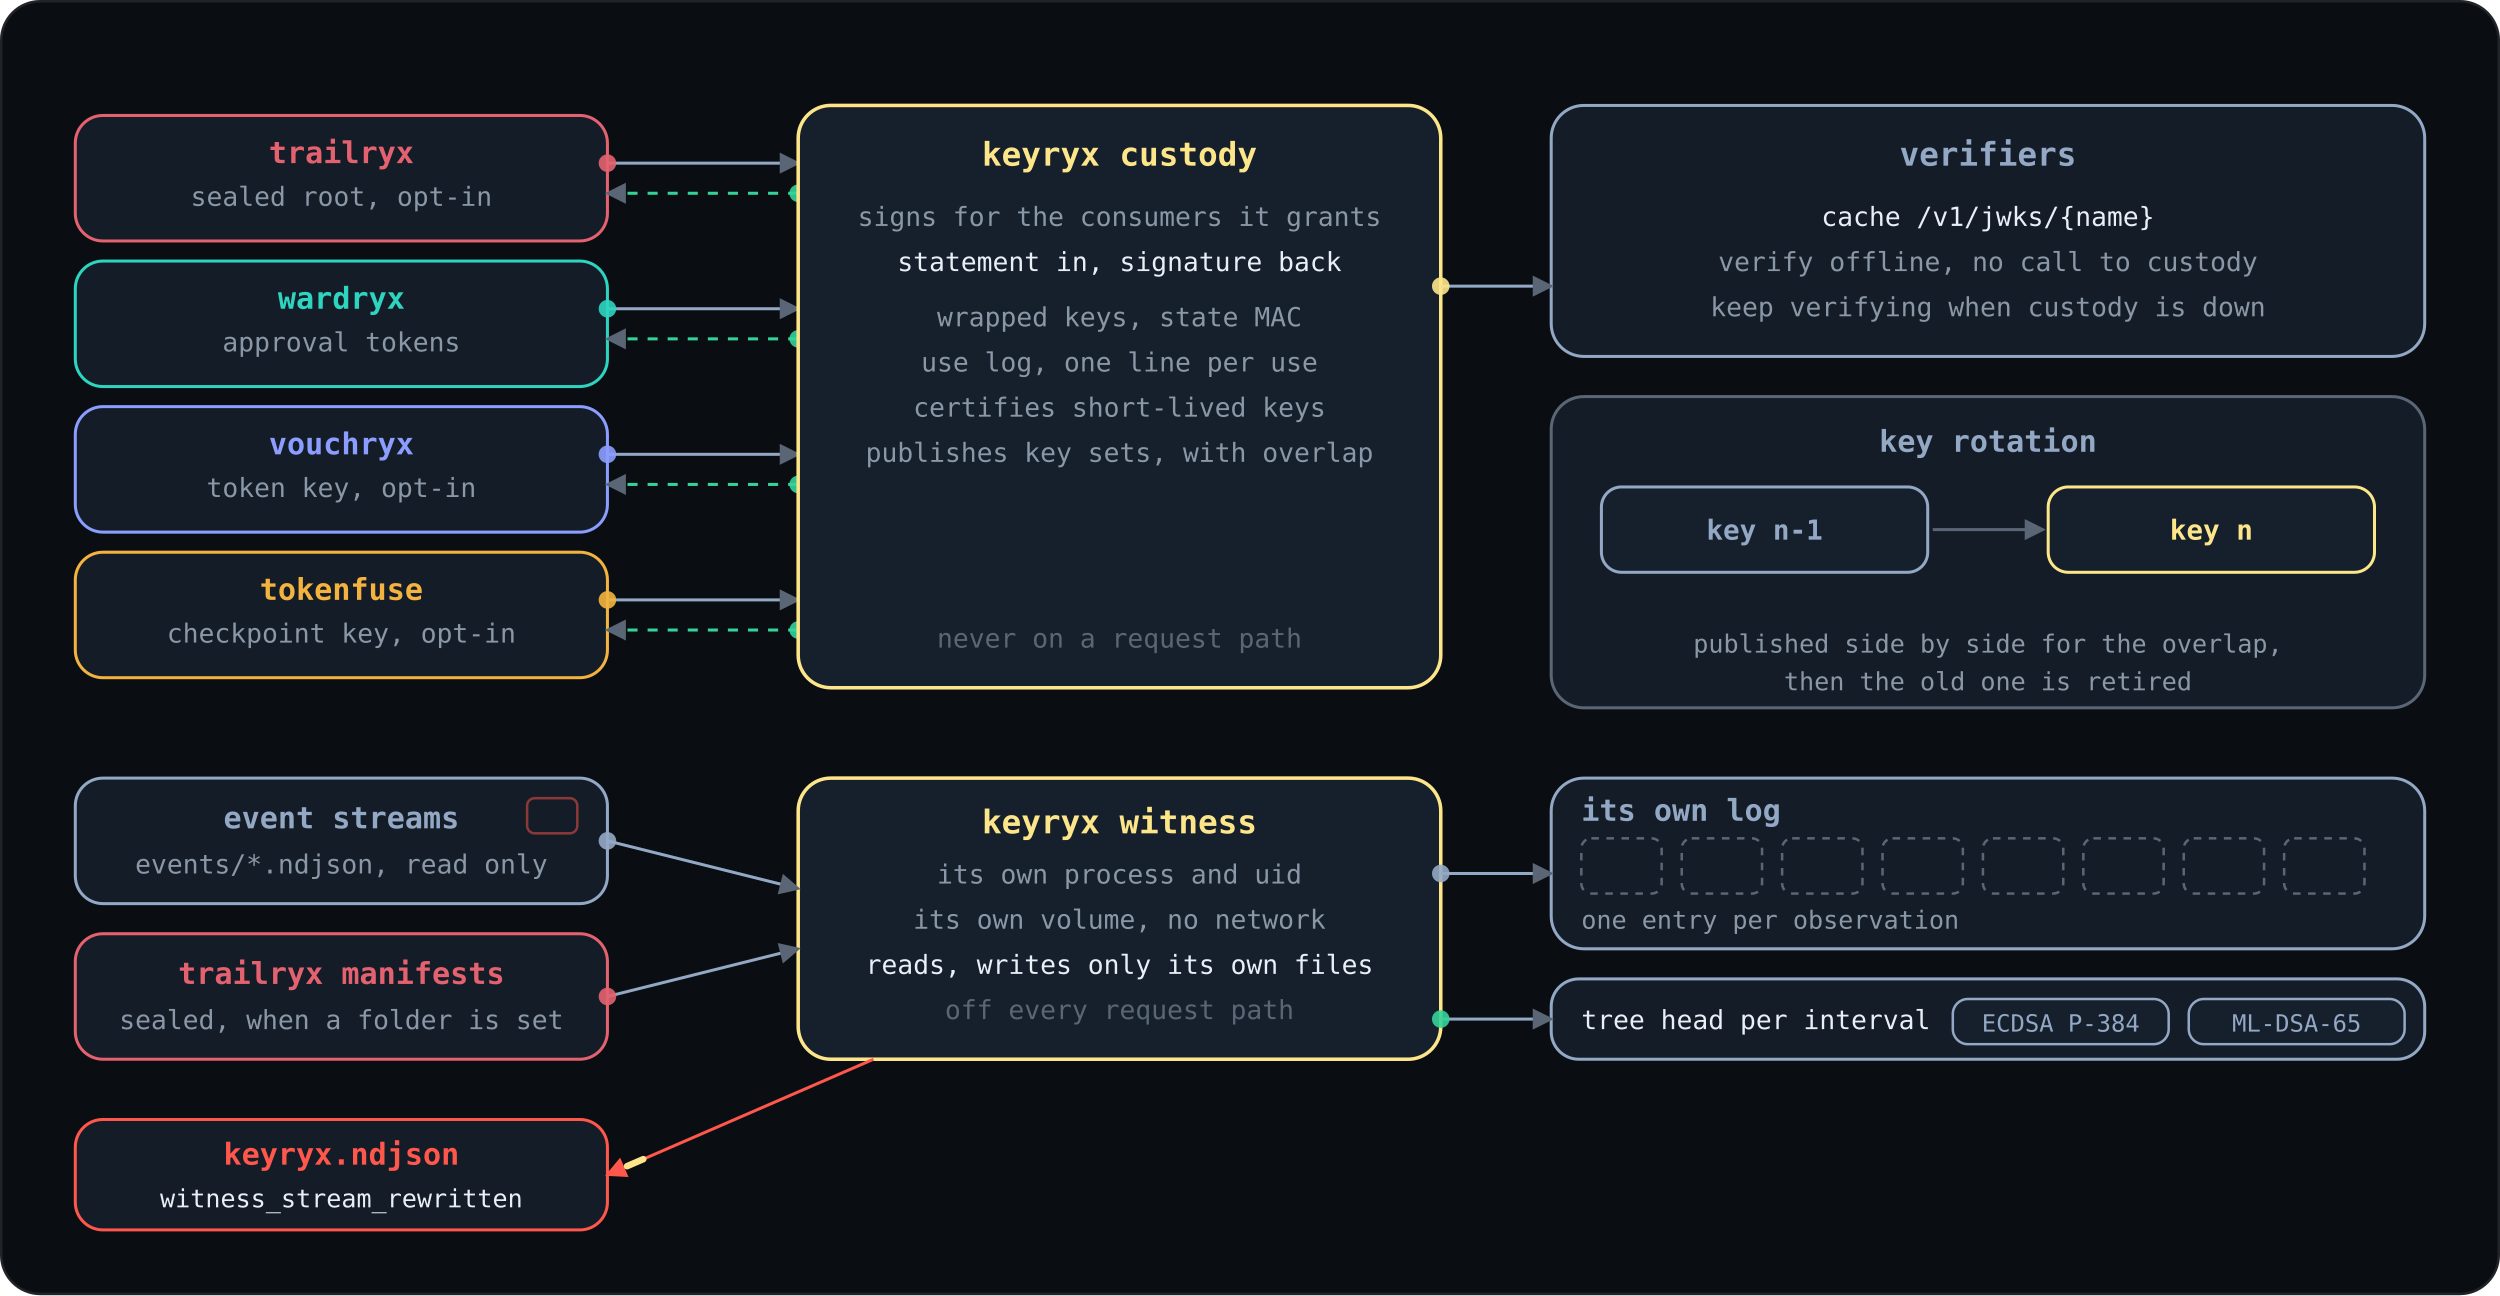
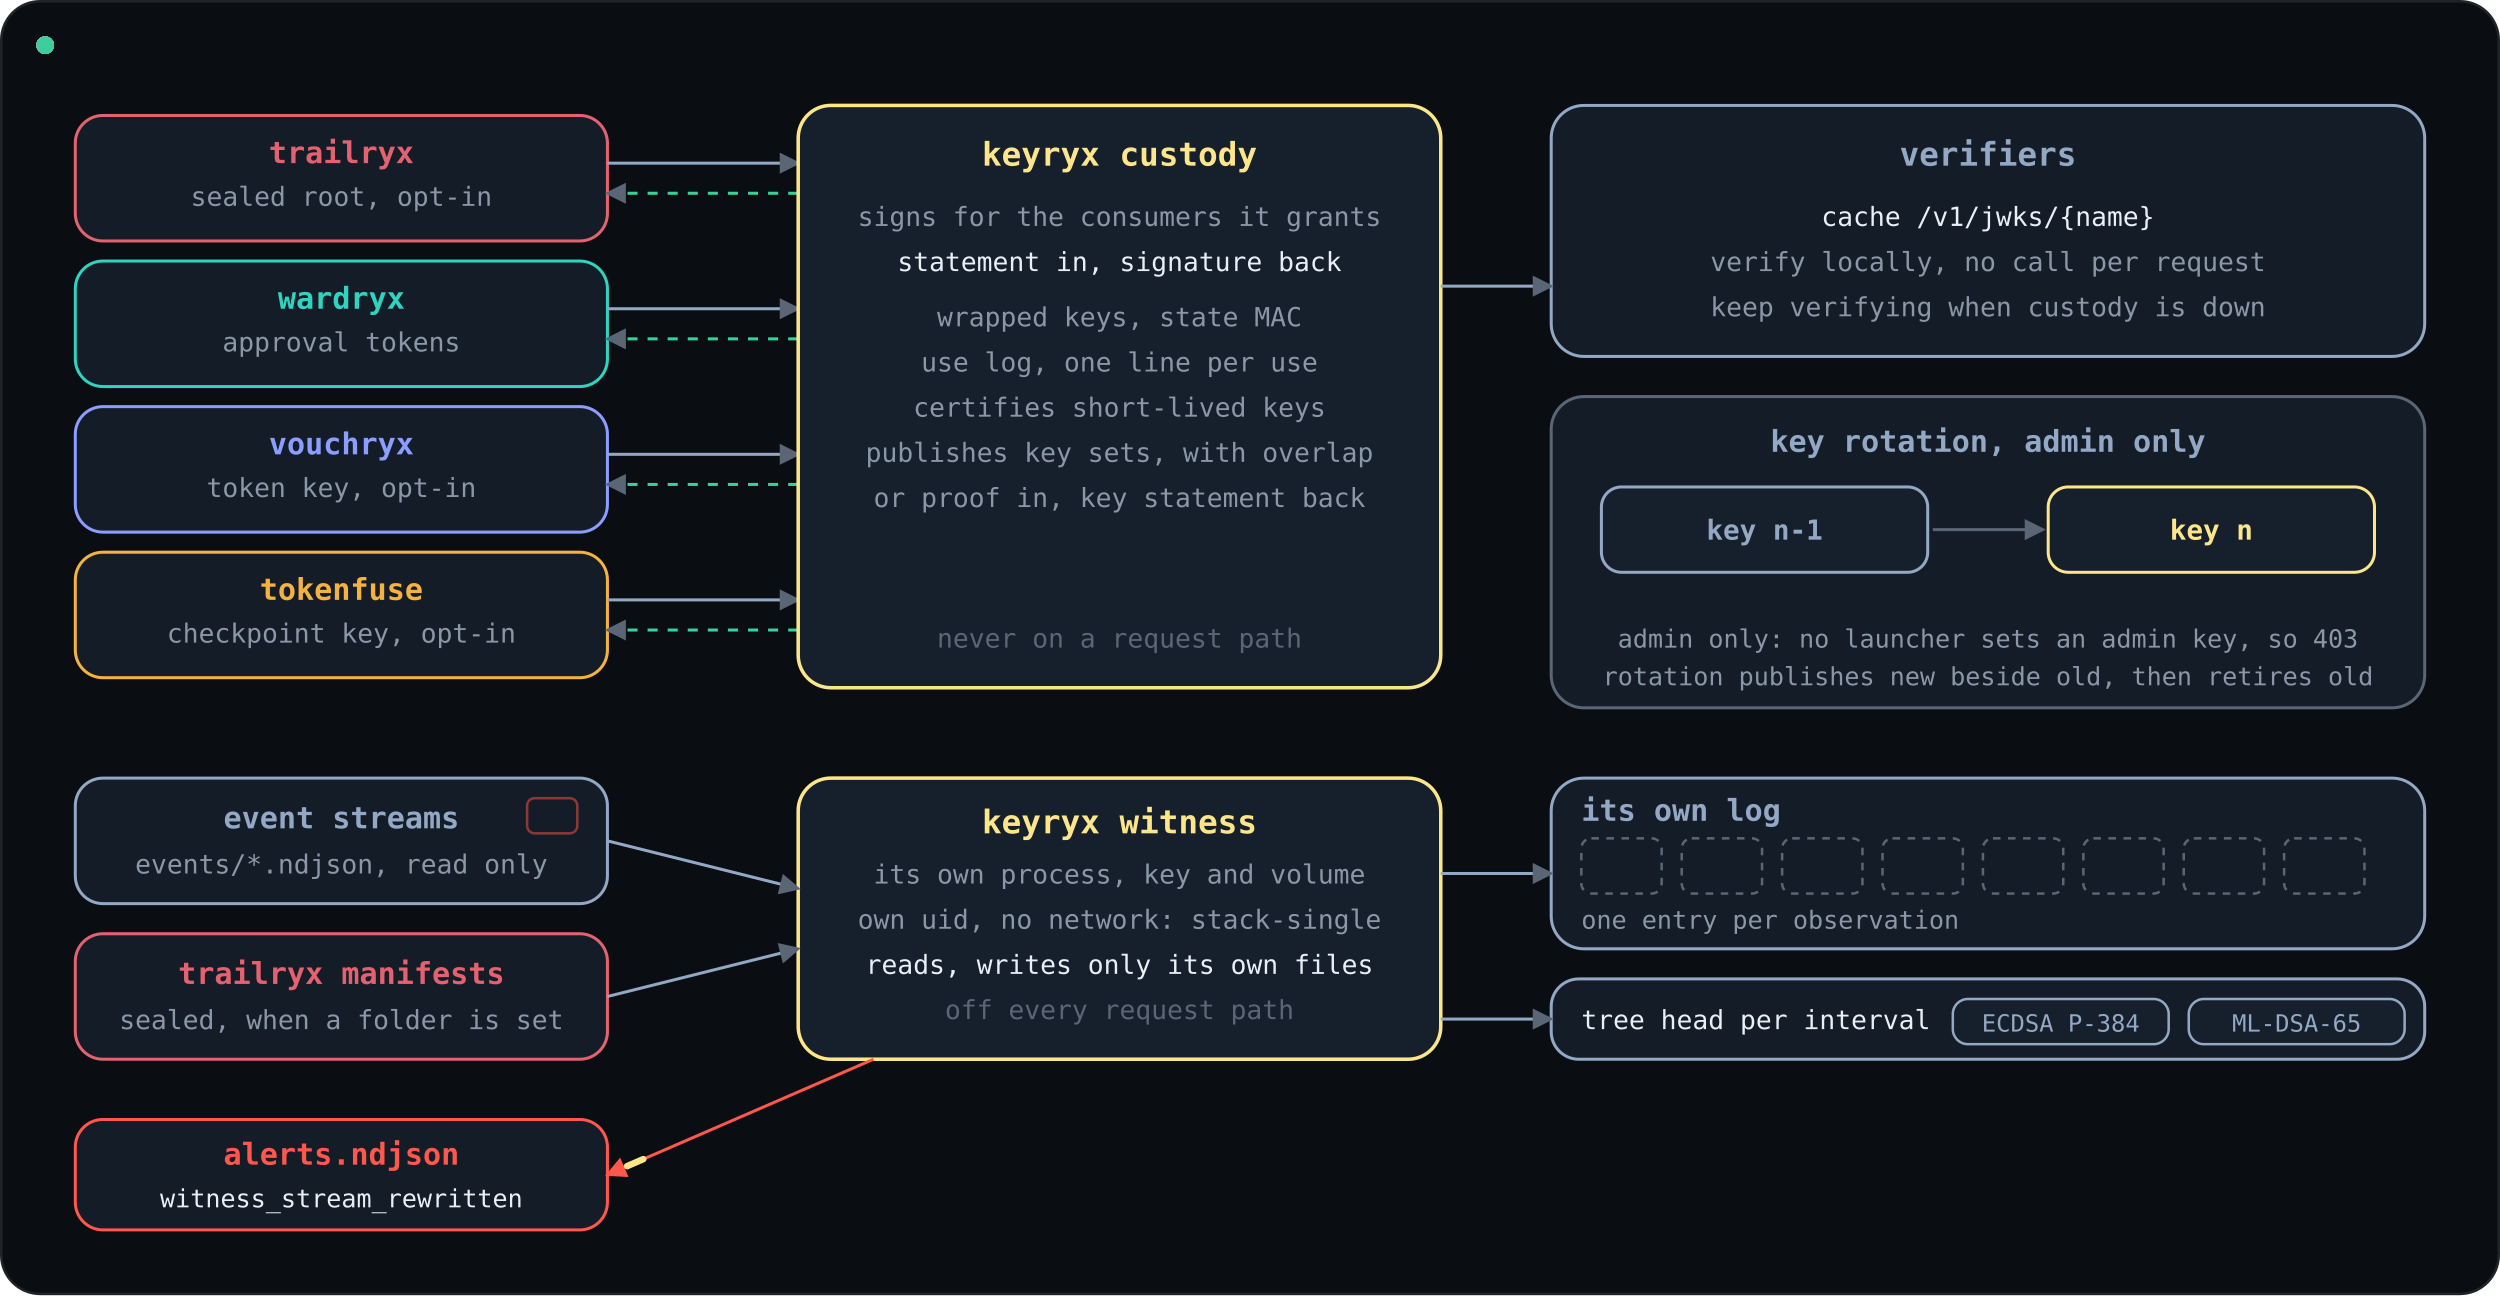
<svg xmlns="http://www.w3.org/2000/svg" viewBox="-18 -18 996 516" width="996" height="516" role="img" aria-label="Keyryx: custody signs for granted consumers and publishes key sets, and a read-only witness signs its tree heads and reports a rewritten stream">
  <rect x="-18" y="-18" width="996" height="516" rx="16" fill="#0A0E13" />
  <rect x="-17.5" y="-17.5" width="995" height="515" rx="15.5" fill="none" stroke="rgba(255,255,255,.09)" />
  <defs>
    <marker id="kx-a" viewBox="0 0 8 8" refX="7" refY="4" markerWidth="7" markerHeight="7" orient="auto">
      <path d="M0 0 L8 4 L0 8 z" fill="#5A6675" />
    </marker>
    <marker id="kx-r" viewBox="0 0 8 8" refX="7" refY="4" markerWidth="7" markerHeight="7" orient="auto">
      <path d="M0 0 L8 4 L0 8 z" fill="#FF574B" />
    </marker>
    <style>
            .kx-t{font-family:ui-monospace,Menlo,monospace}
            @media (prefers-reduced-motion: reduce){
              .kx-anim{display:none}
            }
          </style>
  </defs>
  <g class="kx-t" text-anchor="middle">
    <rect x="12" y="28" width="212" height="50" rx="11" fill="#141C27" stroke="#E4626F" stroke-width="1.2" />
    <text x="118" y="47" fill="#E4626F" font-size="12" font-weight="700">trailryx</text>
    <text x="118" y="64" fill="#8A97A6" font-size="10.5">sealed root, opt-in</text>
    <rect x="12" y="86" width="212" height="50" rx="11" fill="#141C27" stroke="#2DD4BF" stroke-width="1.2" />
    <text x="118" y="105" fill="#2DD4BF" font-size="12" font-weight="700">wardryx</text>
    <text x="118" y="122" fill="#8A97A6" font-size="10.5">approval tokens</text>
    <rect x="12" y="144" width="212" height="50" rx="11" fill="#141C27" stroke="#8B9DFF" stroke-width="1.2" />
    <text x="118" y="163" fill="#8B9DFF" font-size="12" font-weight="700">vouchryx</text>
    <text x="118" y="180" fill="#8A97A6" font-size="10.5">token key, opt-in</text>
    <rect x="12" y="202" width="212" height="50" rx="11" fill="#141C27" stroke="#F4B23E" stroke-width="1.2" />
    <text x="118" y="221" fill="#F4B23E" font-size="12" font-weight="700">tokenfuse</text>
    <text x="118" y="238" fill="#8A97A6" font-size="10.5">checkpoint key, opt-in</text>
    <path d="M224 47 L300 47" stroke="#93A8C4" stroke-width="1.2" fill="none" marker-end="url(#kx-a)" />
    <path d="M300 59 L224 59" stroke="#34D399" stroke-width="1.2" fill="none" stroke-dasharray="4 4" marker-end="url(#kx-a)" />
-     <circle r="3.5" fill="#E4626F" opacity=".9" transform="translate(224,47)">
-       <animateMotion dur="3.2s" begin="0.0s" repeatCount="indefinite" path="M224 47 L300 47" />
-     </circle>
-     <circle r="3.5" fill="#34D399" opacity=".9" transform="translate(300,59)">
-       <animateMotion dur="3.2s" begin="1.6s" repeatCount="indefinite" path="M300 59 L224 59" />
-     </circle>
    <path d="M224 105 L300 105" stroke="#93A8C4" stroke-width="1.2" fill="none" marker-end="url(#kx-a)" />
    <path d="M300 117 L224 117" stroke="#34D399" stroke-width="1.2" fill="none" stroke-dasharray="4 4" marker-end="url(#kx-a)" />
-     <circle r="3.5" fill="#2DD4BF" opacity=".9" transform="translate(224,105)">
-       <animateMotion dur="3.2s" begin="0.8s" repeatCount="indefinite" path="M224 105 L300 105" />
-     </circle>
-     <circle r="3.5" fill="#34D399" opacity=".9" transform="translate(300,117)">
-       <animateMotion dur="3.2s" begin="2.4s" repeatCount="indefinite" path="M300 117 L224 117" />
-     </circle>
    <path d="M224 163 L300 163" stroke="#93A8C4" stroke-width="1.2" fill="none" marker-end="url(#kx-a)" />
    <path d="M300 175 L224 175" stroke="#34D399" stroke-width="1.2" fill="none" stroke-dasharray="4 4" marker-end="url(#kx-a)" />
-     <circle r="3.5" fill="#8B9DFF" opacity=".9" transform="translate(224,163)">
-       <animateMotion dur="3.2s" begin="1.6s" repeatCount="indefinite" path="M224 163 L300 163" />
-     </circle>
-     <circle r="3.5" fill="#34D399" opacity=".9" transform="translate(300,175)">
-       <animateMotion dur="3.2s" begin="3.2s" repeatCount="indefinite" path="M300 175 L224 175" />
-     </circle>
    <path d="M224 221 L300 221" stroke="#93A8C4" stroke-width="1.2" fill="none" marker-end="url(#kx-a)" />
    <path d="M300 233 L224 233" stroke="#34D399" stroke-width="1.2" fill="none" stroke-dasharray="4 4" marker-end="url(#kx-a)" />
-     <circle r="3.5" fill="#F4B23E" opacity=".9" transform="translate(224,221)">
-       <animateMotion dur="3.2s" begin="2.4s" repeatCount="indefinite" path="M224 221 L300 221" />
-     </circle>
-     <circle r="3.5" fill="#34D399" opacity=".9" transform="translate(300,233)">
-       <animateMotion dur="3.2s" begin="4.0s" repeatCount="indefinite" path="M300 233 L224 233" />
-     </circle>
    <rect x="300" y="24" width="256" height="232" rx="13" fill="#161F2C" stroke="#FDE68A" stroke-width="1.4">
      <animate attributeName="stroke-opacity" values="1;.45;1" dur="3.4s" repeatCount="indefinite" />
    </rect>
    <text x="428" y="48" fill="#FDE68A" font-size="13" font-weight="700">keyryx custody</text>
    <text x="428" y="72" fill="#8A97A6" font-size="10.5">signs for the consumers it grants</text>
    <text x="428" y="90" fill="#E9EFF6" font-size="10.5">statement in, signature back</text>
    <text x="428" y="112" fill="#8A97A6" font-size="10.5">wrapped keys, state MAC</text>
    <text x="428" y="130" fill="#8A97A6" font-size="10.5">use log, one line per use</text>
    <text x="428" y="148" fill="#8A97A6" font-size="10.5">certifies short-lived keys</text>
    <text x="428" y="166" fill="#8A97A6" font-size="10.5">publishes key sets, with overlap</text>
+     <text x="428" y="184" fill="#8A97A6" font-size="10.5">or proof in, key statement back</text>
    <text x="428" y="240" fill="#5A6675" font-size="10.5">never on a request path</text>
    <rect x="600" y="24" width="348" height="100" rx="13" fill="#141C27" stroke="#93A8C4" stroke-width="1.2" />
    <text x="774" y="48" fill="#93A8C4" font-size="13" font-weight="700">verifiers</text>
    <text x="774" y="72" fill="#E9EFF6" font-size="10.5">cache /v1/jwks/{name}</text>
-     <text x="774" y="90" fill="#8A97A6" font-size="10.5">verify offline, no call to custody</text>
+     <text x="774" y="90" fill="#8A97A6" font-size="10.5">verify locally, no call per request</text>
    <text x="774" y="108" fill="#8A97A6" font-size="10.5">keep verifying when custody is down</text>
    <path d="M556 96 L600 96" stroke="#93A8C4" stroke-width="1.2" fill="none" marker-end="url(#kx-a)" />
-     <circle r="3.5" fill="#FDE68A" opacity=".9" transform="translate(556,96)">
-       <animateMotion dur="3.0s" begin="0.4s" repeatCount="indefinite" path="M556 96 L600 96" />
-     </circle>
    <rect x="600" y="140" width="348" height="124" rx="13" fill="#141C27" stroke="#5A6675" stroke-width="1.2" />
-     <text x="774" y="162" fill="#93A8C4" font-size="12" font-weight="700">key rotation</text>
+     <text x="774" y="162" fill="#93A8C4" font-size="12" font-weight="700">key rotation, admin only</text>
    <rect x="620" y="176" width="130" height="34" rx="8" fill="#161F2C" stroke="#93A8C4" stroke-width="1.2" />
    <rect x="798" y="176" width="130" height="34" rx="8" fill="#161F2C" stroke="#FDE68A" stroke-width="1.2" />
    <text x="685" y="197" fill="#93A8C4" font-size="11" font-weight="700">key n-1</text>
    <text x="863" y="197" fill="#FDE68A" font-size="11" font-weight="700">key n</text>
    <path d="M752 193 L796 193" stroke="#5A6675" stroke-width="1.2" fill="none" marker-end="url(#kx-a)" />
-     <text x="774" y="242" fill="#8A97A6" font-size="10">published side by side for the overlap,</text>
-     <text x="774" y="257" fill="#8A97A6" font-size="10">then the old one is retired</text>
+     <text x="774" y="240" fill="#8A97A6" font-size="10">admin only: no launcher sets an admin key, so 403</text>
+     <text x="774" y="255" fill="#8A97A6" font-size="10">rotation publishes new beside old, then retires old</text>
    <rect x="12" y="292" width="212" height="50" rx="11" fill="#141C27" stroke="#93A8C4" stroke-width="1.2" />
    <text x="118" y="312" fill="#93A8C4" font-size="12" font-weight="700">event streams</text>
    <text x="118" y="330" fill="#8A97A6" font-size="10.5">events/*.ndjson, read only</text>
    <rect x="192" y="300" width="20" height="14" rx="3" fill="none" stroke="#FF574B" stroke-width="1" stroke-opacity=".5" />
    <rect x="12" y="354" width="212" height="50" rx="11" fill="#141C27" stroke="#E4626F" stroke-width="1.2" />
    <text x="118" y="374" fill="#E4626F" font-size="12" font-weight="700">trailryx manifests</text>
    <text x="118" y="392" fill="#8A97A6" font-size="10.5">sealed, when a folder is set</text>
    <rect x="300" y="292" width="256" height="112" rx="13" fill="#161F2C" stroke="#FDE68A" stroke-width="1.4" />
    <text x="428" y="314" fill="#FDE68A" font-size="13" font-weight="700">keyryx witness</text>
-     <text x="428" y="334" fill="#8A97A6" font-size="10.5">its own process and uid</text>
-     <text x="428" y="352" fill="#8A97A6" font-size="10.5">its own volume, no network</text>
+     <text x="428" y="334" fill="#8A97A6" font-size="10.5">its own process, key and volume</text>
+     <text x="428" y="352" fill="#8A97A6" font-size="10.5">own uid, no network: stack-single</text>
    <text x="428" y="370" fill="#E9EFF6" font-size="10.5">reads, writes only its own files</text>
    <text x="428" y="388" fill="#5A6675" font-size="10.5">off every request path</text>
    <path d="M224 317 L300 336" stroke="#93A8C4" stroke-width="1.2" fill="none" marker-end="url(#kx-a)" />
    <path d="M224 379 L300 360" stroke="#93A8C4" stroke-width="1.2" fill="none" marker-end="url(#kx-a)" />
    <rect x="600" y="292" width="348" height="68" rx="13" fill="#141C27" stroke="#93A8C4" stroke-width="1.2" />
    <text x="612" y="309" fill="#93A8C4" font-size="12" font-weight="700" text-anchor="start">its own log</text>
    <rect x="612" y="316" width="32" height="22" rx="4" fill="none" stroke="#5A6675" stroke-dasharray="3 3" />
    <rect x="652" y="316" width="32" height="22" rx="4" fill="none" stroke="#5A6675" stroke-dasharray="3 3" />
    <rect x="692" y="316" width="32" height="22" rx="4" fill="none" stroke="#5A6675" stroke-dasharray="3 3" />
    <rect x="732" y="316" width="32" height="22" rx="4" fill="none" stroke="#5A6675" stroke-dasharray="3 3" />
    <rect x="772" y="316" width="32" height="22" rx="4" fill="none" stroke="#5A6675" stroke-dasharray="3 3" />
    <rect x="812" y="316" width="32" height="22" rx="4" fill="none" stroke="#5A6675" stroke-dasharray="3 3" />
    <rect x="852" y="316" width="32" height="22" rx="4" fill="none" stroke="#5A6675" stroke-dasharray="3 3" />
    <rect x="892" y="316" width="32" height="22" rx="4" fill="none" stroke="#5A6675" stroke-dasharray="3 3" />
    <text x="612" y="352" fill="#8A97A6" font-size="10" text-anchor="start">one entry per observation</text>
    <path d="M556 330 L600 330" stroke="#93A8C4" stroke-width="1.2" fill="none" marker-end="url(#kx-a)" />
    <rect x="600" y="372" width="348" height="32" rx="11" fill="#141C27" stroke="#93A8C4" stroke-width="1.2" />
    <text x="612" y="392" fill="#E9EFF6" font-size="10.5" text-anchor="start">tree head per interval</text>
    <rect x="760" y="380" width="86" height="18" rx="6" fill="#161F2C" stroke="#93A8C4" stroke-width="1" />
    <rect x="854" y="380" width="86" height="18" rx="6" fill="#161F2C" stroke="#93A8C4" stroke-width="1" />
    <text x="803" y="393" fill="#93A8C4" font-size="9.5">ECDSA P-384</text>
    <text x="897" y="393" fill="#93A8C4" font-size="9.5">ML-DSA-65</text>
    <path d="M556 388 L600 388" stroke="#93A8C4" stroke-width="1.2" fill="none" marker-end="url(#kx-a)" />
    <rect x="12" y="428" width="212" height="44" rx="11" fill="#141C27" stroke="#FF574B" stroke-width="1.2" />
-     <text x="118" y="446" fill="#FF574B" font-size="12" font-weight="700">keyryx.ndjson</text>
+     <text x="118" y="446" fill="#FF574B" font-size="12" font-weight="700">alerts.ndjson</text>
    <text x="118" y="463" fill="#E9EFF6" font-size="10">witness_stream_rewritten</text>
    <path d="M330 404 L224 450" stroke="#FF574B" stroke-width="1.2" fill="none" marker-end="url(#kx-r)" />
    <g class="kx-anim">
-       <circle r="3.5" fill="#93A8C4" opacity=".9" transform="translate(224,317)">
-         <animateMotion dur="3.4s" repeatCount="indefinite" path="M224 317 L300 336" />
-       </circle>
-       <circle r="3.5" fill="#E4626F" opacity=".9" transform="translate(224,379)">
-         <animateMotion dur="3.4s" begin="1.7s" repeatCount="indefinite" path="M224 379 L300 360" />
-       </circle>
-       <circle r="3.5" fill="#93A8C4" opacity=".9" transform="translate(556,330)">
-         <animateMotion dur="4s" repeatCount="indefinite" path="M556 330 L600 330" />
-       </circle>
-       <circle r="3.5" fill="#34D399" opacity=".9" transform="translate(556,388)">
-         <animateMotion dur="4s" begin="2s" repeatCount="indefinite" path="M556 388 L600 388" />
+       <circle r="3.5" fill="#E4626F" opacity=".9">
+         <animateMotion path="M224 47 L300 47" dur="3.2s" repeatCount="indefinite" keyPoints="0;1" keyTimes="0;1" calcMode="linear" />
+       </circle>
+       <circle r="3.5" fill="#34D399" opacity=".9">
+         <animateMotion path="M300 59 L224 59" dur="4.8s" repeatCount="indefinite" keyPoints="0;0;1" keyTimes="0;0.333;1" calcMode="linear" />
+       </circle>
+       <circle r="3.5" fill="#2DD4BF" opacity=".9">
+         <animateMotion path="M224 105 L300 105" dur="4s" repeatCount="indefinite" keyPoints="0;0;1" keyTimes="0;0.2;1" calcMode="linear" />
+       </circle>
+       <circle r="3.5" fill="#34D399" opacity=".9">
+         <animateMotion path="M300 117 L224 117" dur="5.6s" repeatCount="indefinite" keyPoints="0;0;1" keyTimes="0;0.429;1" calcMode="linear" />
+       </circle>
+       <circle r="3.5" fill="#8B9DFF" opacity=".9">
+         <animateMotion path="M224 163 L300 163" dur="4.8s" repeatCount="indefinite" keyPoints="0;0;1" keyTimes="0;0.333;1" calcMode="linear" />
+       </circle>
+       <circle r="3.5" fill="#34D399" opacity=".9">
+         <animateMotion path="M300 175 L224 175" dur="6.4s" repeatCount="indefinite" keyPoints="0;0;1" keyTimes="0;0.5;1" calcMode="linear" />
+       </circle>
+       <circle r="3.5" fill="#F4B23E" opacity=".9">
+         <animateMotion path="M224 221 L300 221" dur="5.6s" repeatCount="indefinite" keyPoints="0;0;1" keyTimes="0;0.429;1" calcMode="linear" />
+       </circle>
+       <circle r="3.5" fill="#34D399" opacity=".9">
+         <animateMotion path="M300 233 L224 233" dur="7.2s" repeatCount="indefinite" keyPoints="0;0;1" keyTimes="0;0.556;1" calcMode="linear" />
+       </circle>
+       <circle r="3.5" fill="#FDE68A" opacity=".9">
+         <animateMotion path="M556 96 L600 96" dur="3.4s" repeatCount="indefinite" keyPoints="0;0;1" keyTimes="0;0.118;1" calcMode="linear" />
+       </circle>
+       <circle r="3.5" fill="#93A8C4" opacity=".9">
+         <animateMotion path="M224 317 L300 336" dur="3.4s" repeatCount="indefinite" keyPoints="0;1" keyTimes="0;1" calcMode="linear" />
+       </circle>
+       <circle r="3.5" fill="#E4626F" opacity=".9">
+         <animateMotion path="M224 379 L300 360" dur="5.1s" repeatCount="indefinite" keyPoints="0;0;1" keyTimes="0;0.333;1" calcMode="linear" />
+       </circle>
+       <circle r="3.5" fill="#93A8C4" opacity=".9">
+         <animateMotion path="M556 330 L600 330" dur="4.0s" repeatCount="indefinite" keyPoints="0;1" keyTimes="0;1" calcMode="linear" />
+       </circle>
+       <circle r="3.5" fill="#34D399" opacity=".9">
+         <animateMotion path="M556 388 L600 388" dur="6s" repeatCount="indefinite" keyPoints="0;0;1" keyTimes="0;0.333;1" calcMode="linear" />
      </circle>
      <rect x="612" y="316" width="32" height="22" rx="4" fill="#93A8C4" fill-opacity=".35" stroke="#93A8C4" opacity="0">
        <animate attributeName="opacity" values="0;0;1;1" keyTimes="0;0.001;0.011;1" dur="12s" repeatCount="indefinite" />
      </rect>
      <rect x="652" y="316" width="32" height="22" rx="4" fill="#93A8C4" fill-opacity=".35" stroke="#93A8C4" opacity="0">
        <animate attributeName="opacity" values="0;0;1;1" keyTimes="0;0.101;0.111;1" dur="12s" repeatCount="indefinite" />
      </rect>
      <rect x="692" y="316" width="32" height="22" rx="4" fill="#93A8C4" fill-opacity=".35" stroke="#93A8C4" opacity="0">
        <animate attributeName="opacity" values="0;0;1;1" keyTimes="0;0.201;0.211;1" dur="12s" repeatCount="indefinite" />
      </rect>
      <rect x="732" y="316" width="32" height="22" rx="4" fill="#93A8C4" fill-opacity=".35" stroke="#93A8C4" opacity="0">
        <animate attributeName="opacity" values="0;0;1;1" keyTimes="0;0.301;0.311;1" dur="12s" repeatCount="indefinite" />
      </rect>
      <rect x="772" y="316" width="32" height="22" rx="4" fill="#93A8C4" fill-opacity=".35" stroke="#93A8C4" opacity="0">
        <animate attributeName="opacity" values="0;0;1;1" keyTimes="0;0.401;0.411;1" dur="12s" repeatCount="indefinite" />
      </rect>
      <rect x="812" y="316" width="32" height="22" rx="4" fill="#93A8C4" fill-opacity=".35" stroke="#93A8C4" opacity="0">
        <animate attributeName="opacity" values="0;0;1;1" keyTimes="0;0.501;0.511;1" dur="12s" repeatCount="indefinite" />
      </rect>
      <rect x="852" y="316" width="32" height="22" rx="4" fill="#93A8C4" fill-opacity=".35" stroke="#93A8C4" opacity="0">
        <animate attributeName="opacity" values="0;0;1;1" keyTimes="0;0.601;0.611;1" dur="12s" repeatCount="indefinite" />
      </rect>
      <rect x="892" y="316" width="32" height="22" rx="4" fill="#93A8C4" fill-opacity=".35" stroke="#93A8C4" opacity="0">
        <animate attributeName="opacity" values="0;0;1;1" keyTimes="0;0.701;0.711;1" dur="12s" repeatCount="indefinite" />
      </rect>
      <rect x="192" y="300" width="20" height="14" rx="3" fill="#FF574B" opacity="0">
        <animate attributeName="opacity" values="0;0.95;0.95;0" keyTimes="0;0.06;0.22;0.3" dur="12s" repeatCount="indefinite" />
      </rect>
      <circle r="4" fill="#FF574B" opacity="0">
        <animate attributeName="opacity" values="0;0.95;0.95;0" keyTimes="0;0.04;0.5;0.52" dur="12s" repeatCount="indefinite" />
        <animateMotion dur="12s" repeatCount="indefinite" keyPoints="0;1" keyTimes="0;1" calcMode="linear" path="M202 307 L300 336 L330 404 L224 450" />
      </circle>
-       <rect x="12" y="428" width="212" height="44" rx="11" fill="none" stroke="#FF574B" stroke-width="1.6" opacity="0">
+       <rect x="12" y="428" width="212" height="44" rx="11" fill="none" stroke="#93A8C4" stroke-width="1.6" opacity="0">
        <animate attributeName="opacity" values="0;0;1;1;0" keyTimes="0;0.55;0.6;0.9;0.95" dur="12s" repeatCount="indefinite" />
      </rect>
-       <rect x="620" y="176" width="130" height="34" rx="8" fill="none" stroke="#FF574B" stroke-width="1.2" stroke-dasharray="4 3" opacity="0">
+       <rect x="620" y="176" width="130" height="34" rx="8" fill="none" stroke="#93A8C4" stroke-width="1.2" stroke-dasharray="4 3" opacity="0">
        <animate attributeName="opacity" values="0;0;1;1;0" keyTimes="0;0.5;0.56;0.92;0.97" dur="12s" repeatCount="indefinite" />
      </rect>
    </g>
  </g>
  <g fill="none">
    <path d="M224 47 L300 47" fill="none" pathLength="100" stroke="#FDE68A" stroke-width="2.6" stroke-linecap="round" stroke-dasharray="7 100" stroke-dashoffset="7">
      <animate attributeName="stroke-dashoffset" from="7" to="-100" dur="2.4s" begin="-0.00s" repeatCount="indefinite" />
    </path>
    <path d="M300 59 L224 59" fill="none" pathLength="100" stroke="#FDE68A" stroke-width="2.6" stroke-linecap="round" stroke-dasharray="7 100" stroke-dashoffset="7">
      <animate attributeName="stroke-dashoffset" from="7" to="-100" dur="2.4s" begin="-0.37s" repeatCount="indefinite" />
    </path>
    <path d="M224 105 L300 105" fill="none" pathLength="100" stroke="#FDE68A" stroke-width="2.6" stroke-linecap="round" stroke-dasharray="7 100" stroke-dashoffset="7">
      <animate attributeName="stroke-dashoffset" from="7" to="-100" dur="2.4s" begin="-0.74s" repeatCount="indefinite" />
    </path>
    <path d="M300 117 L224 117" fill="none" pathLength="100" stroke="#FDE68A" stroke-width="2.6" stroke-linecap="round" stroke-dasharray="7 100" stroke-dashoffset="7">
      <animate attributeName="stroke-dashoffset" from="7" to="-100" dur="2.4s" begin="-1.11s" repeatCount="indefinite" />
    </path>
    <path d="M224 163 L300 163" fill="none" pathLength="100" stroke="#FDE68A" stroke-width="2.6" stroke-linecap="round" stroke-dasharray="7 100" stroke-dashoffset="7">
      <animate attributeName="stroke-dashoffset" from="7" to="-100" dur="2.4s" begin="-1.48s" repeatCount="indefinite" />
    </path>
    <path d="M300 175 L224 175" fill="none" pathLength="100" stroke="#FDE68A" stroke-width="2.6" stroke-linecap="round" stroke-dasharray="7 100" stroke-dashoffset="7">
      <animate attributeName="stroke-dashoffset" from="7" to="-100" dur="2.4s" begin="-1.85s" repeatCount="indefinite" />
    </path>
    <path d="M224 221 L300 221" fill="none" pathLength="100" stroke="#FDE68A" stroke-width="2.6" stroke-linecap="round" stroke-dasharray="7 100" stroke-dashoffset="7">
      <animate attributeName="stroke-dashoffset" from="7" to="-100" dur="2.4s" begin="-2.22s" repeatCount="indefinite" />
    </path>
    <path d="M300 233 L224 233" fill="none" pathLength="100" stroke="#FDE68A" stroke-width="2.6" stroke-linecap="round" stroke-dasharray="7 100" stroke-dashoffset="7">
      <animate attributeName="stroke-dashoffset" from="7" to="-100" dur="2.4s" begin="-2.59s" repeatCount="indefinite" />
    </path>
    <path d="M556 96 L600 96" fill="none" pathLength="100" stroke="#FDE68A" stroke-width="2.6" stroke-linecap="round" stroke-dasharray="7 100" stroke-dashoffset="7">
      <animate attributeName="stroke-dashoffset" from="7" to="-100" dur="2.4s" begin="-2.96s" repeatCount="indefinite" />
    </path>
    <path d="M752 193 L796 193" fill="none" pathLength="100" stroke="#FDE68A" stroke-width="2.6" stroke-linecap="round" stroke-dasharray="7 100" stroke-dashoffset="7">
      <animate attributeName="stroke-dashoffset" from="7" to="-100" dur="2.4s" begin="-3.33s" repeatCount="indefinite" />
    </path>
    <path d="M224 317 L300 336" fill="none" pathLength="100" stroke="#FDE68A" stroke-width="2.6" stroke-linecap="round" stroke-dasharray="7 100" stroke-dashoffset="7">
      <animate attributeName="stroke-dashoffset" from="7" to="-100" dur="2.4s" begin="-3.70s" repeatCount="indefinite" />
    </path>
    <path d="M224 379 L300 360" fill="none" pathLength="100" stroke="#FDE68A" stroke-width="2.6" stroke-linecap="round" stroke-dasharray="7 100" stroke-dashoffset="7">
      <animate attributeName="stroke-dashoffset" from="7" to="-100" dur="2.4s" begin="-4.07s" repeatCount="indefinite" />
    </path>
    <path d="M556 330 L600 330" fill="none" pathLength="100" stroke="#FDE68A" stroke-width="2.6" stroke-linecap="round" stroke-dasharray="7 100" stroke-dashoffset="7">
      <animate attributeName="stroke-dashoffset" from="7" to="-100" dur="2.4s" begin="-4.44s" repeatCount="indefinite" />
    </path>
    <path d="M556 388 L600 388" fill="none" pathLength="100" stroke="#FDE68A" stroke-width="2.6" stroke-linecap="round" stroke-dasharray="7 100" stroke-dashoffset="7">
      <animate attributeName="stroke-dashoffset" from="7" to="-100" dur="2.4s" begin="-4.81s" repeatCount="indefinite" />
    </path>
    <path d="M330 404 L224 450" fill="none" pathLength="100" stroke="#FDE68A" stroke-width="2.6" stroke-linecap="round" stroke-dasharray="7 100" stroke-dashoffset="7">
      <animate attributeName="stroke-dashoffset" from="7" to="-100" dur="2.4s" begin="-5.18s" repeatCount="indefinite" />
    </path>
  </g>
</svg>
